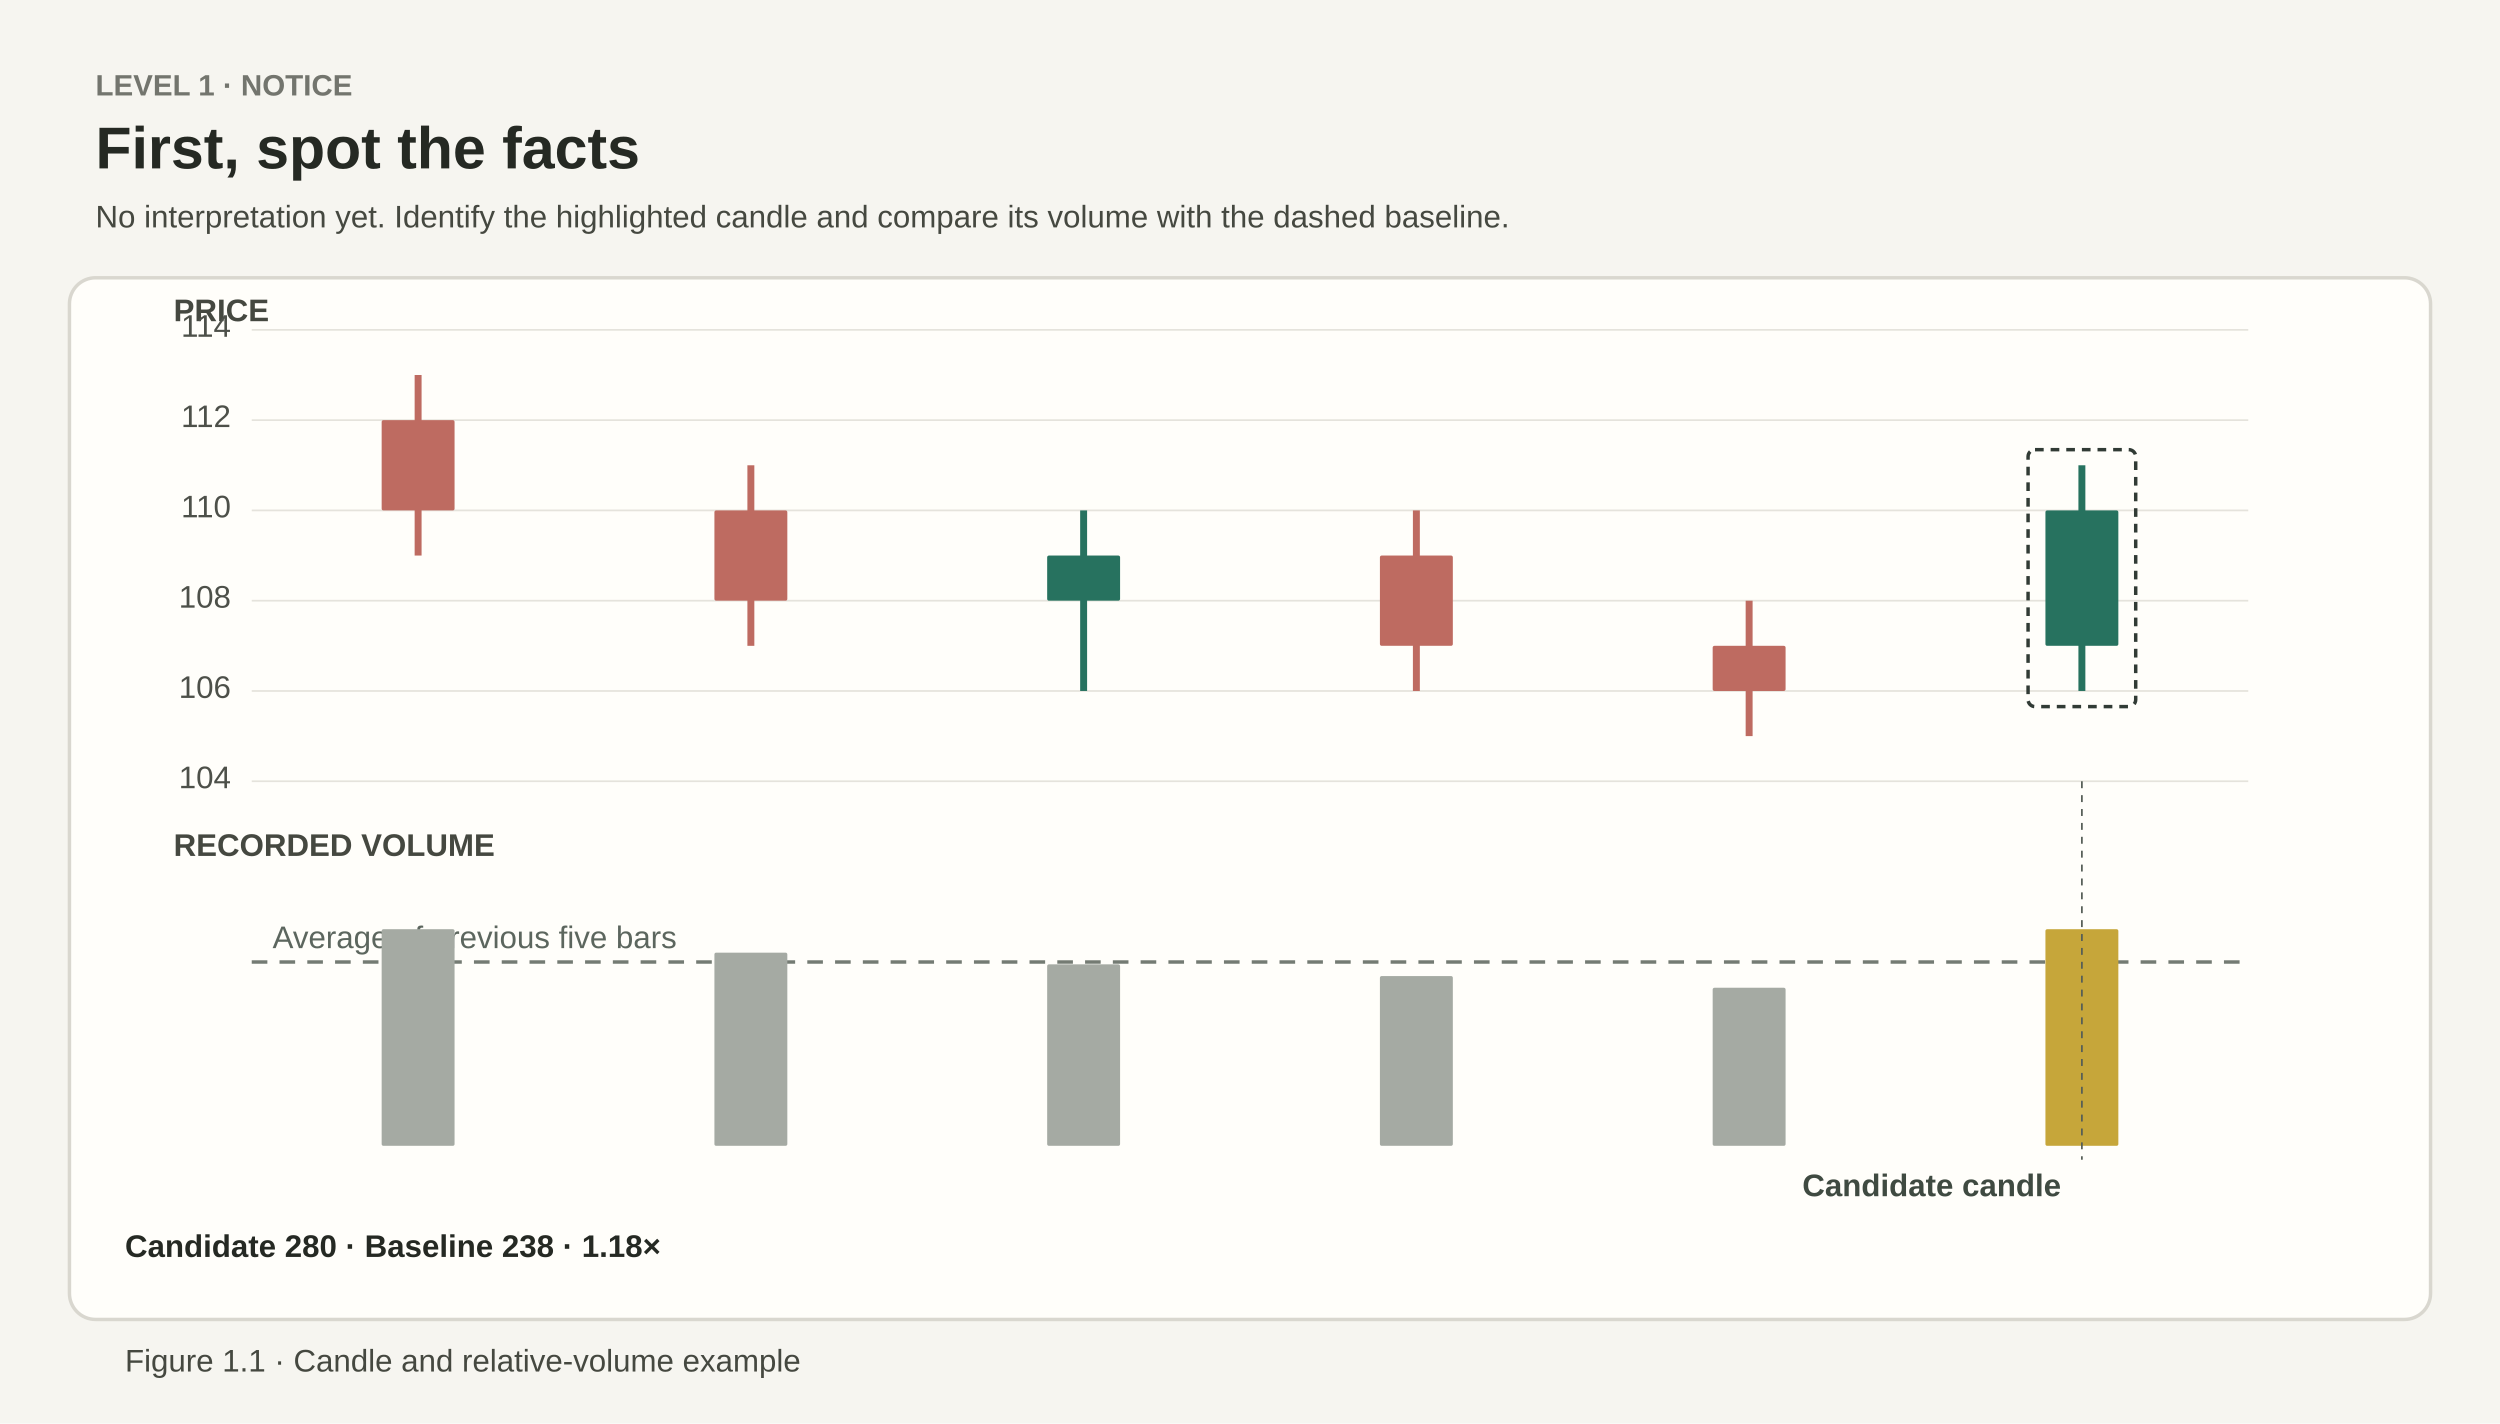
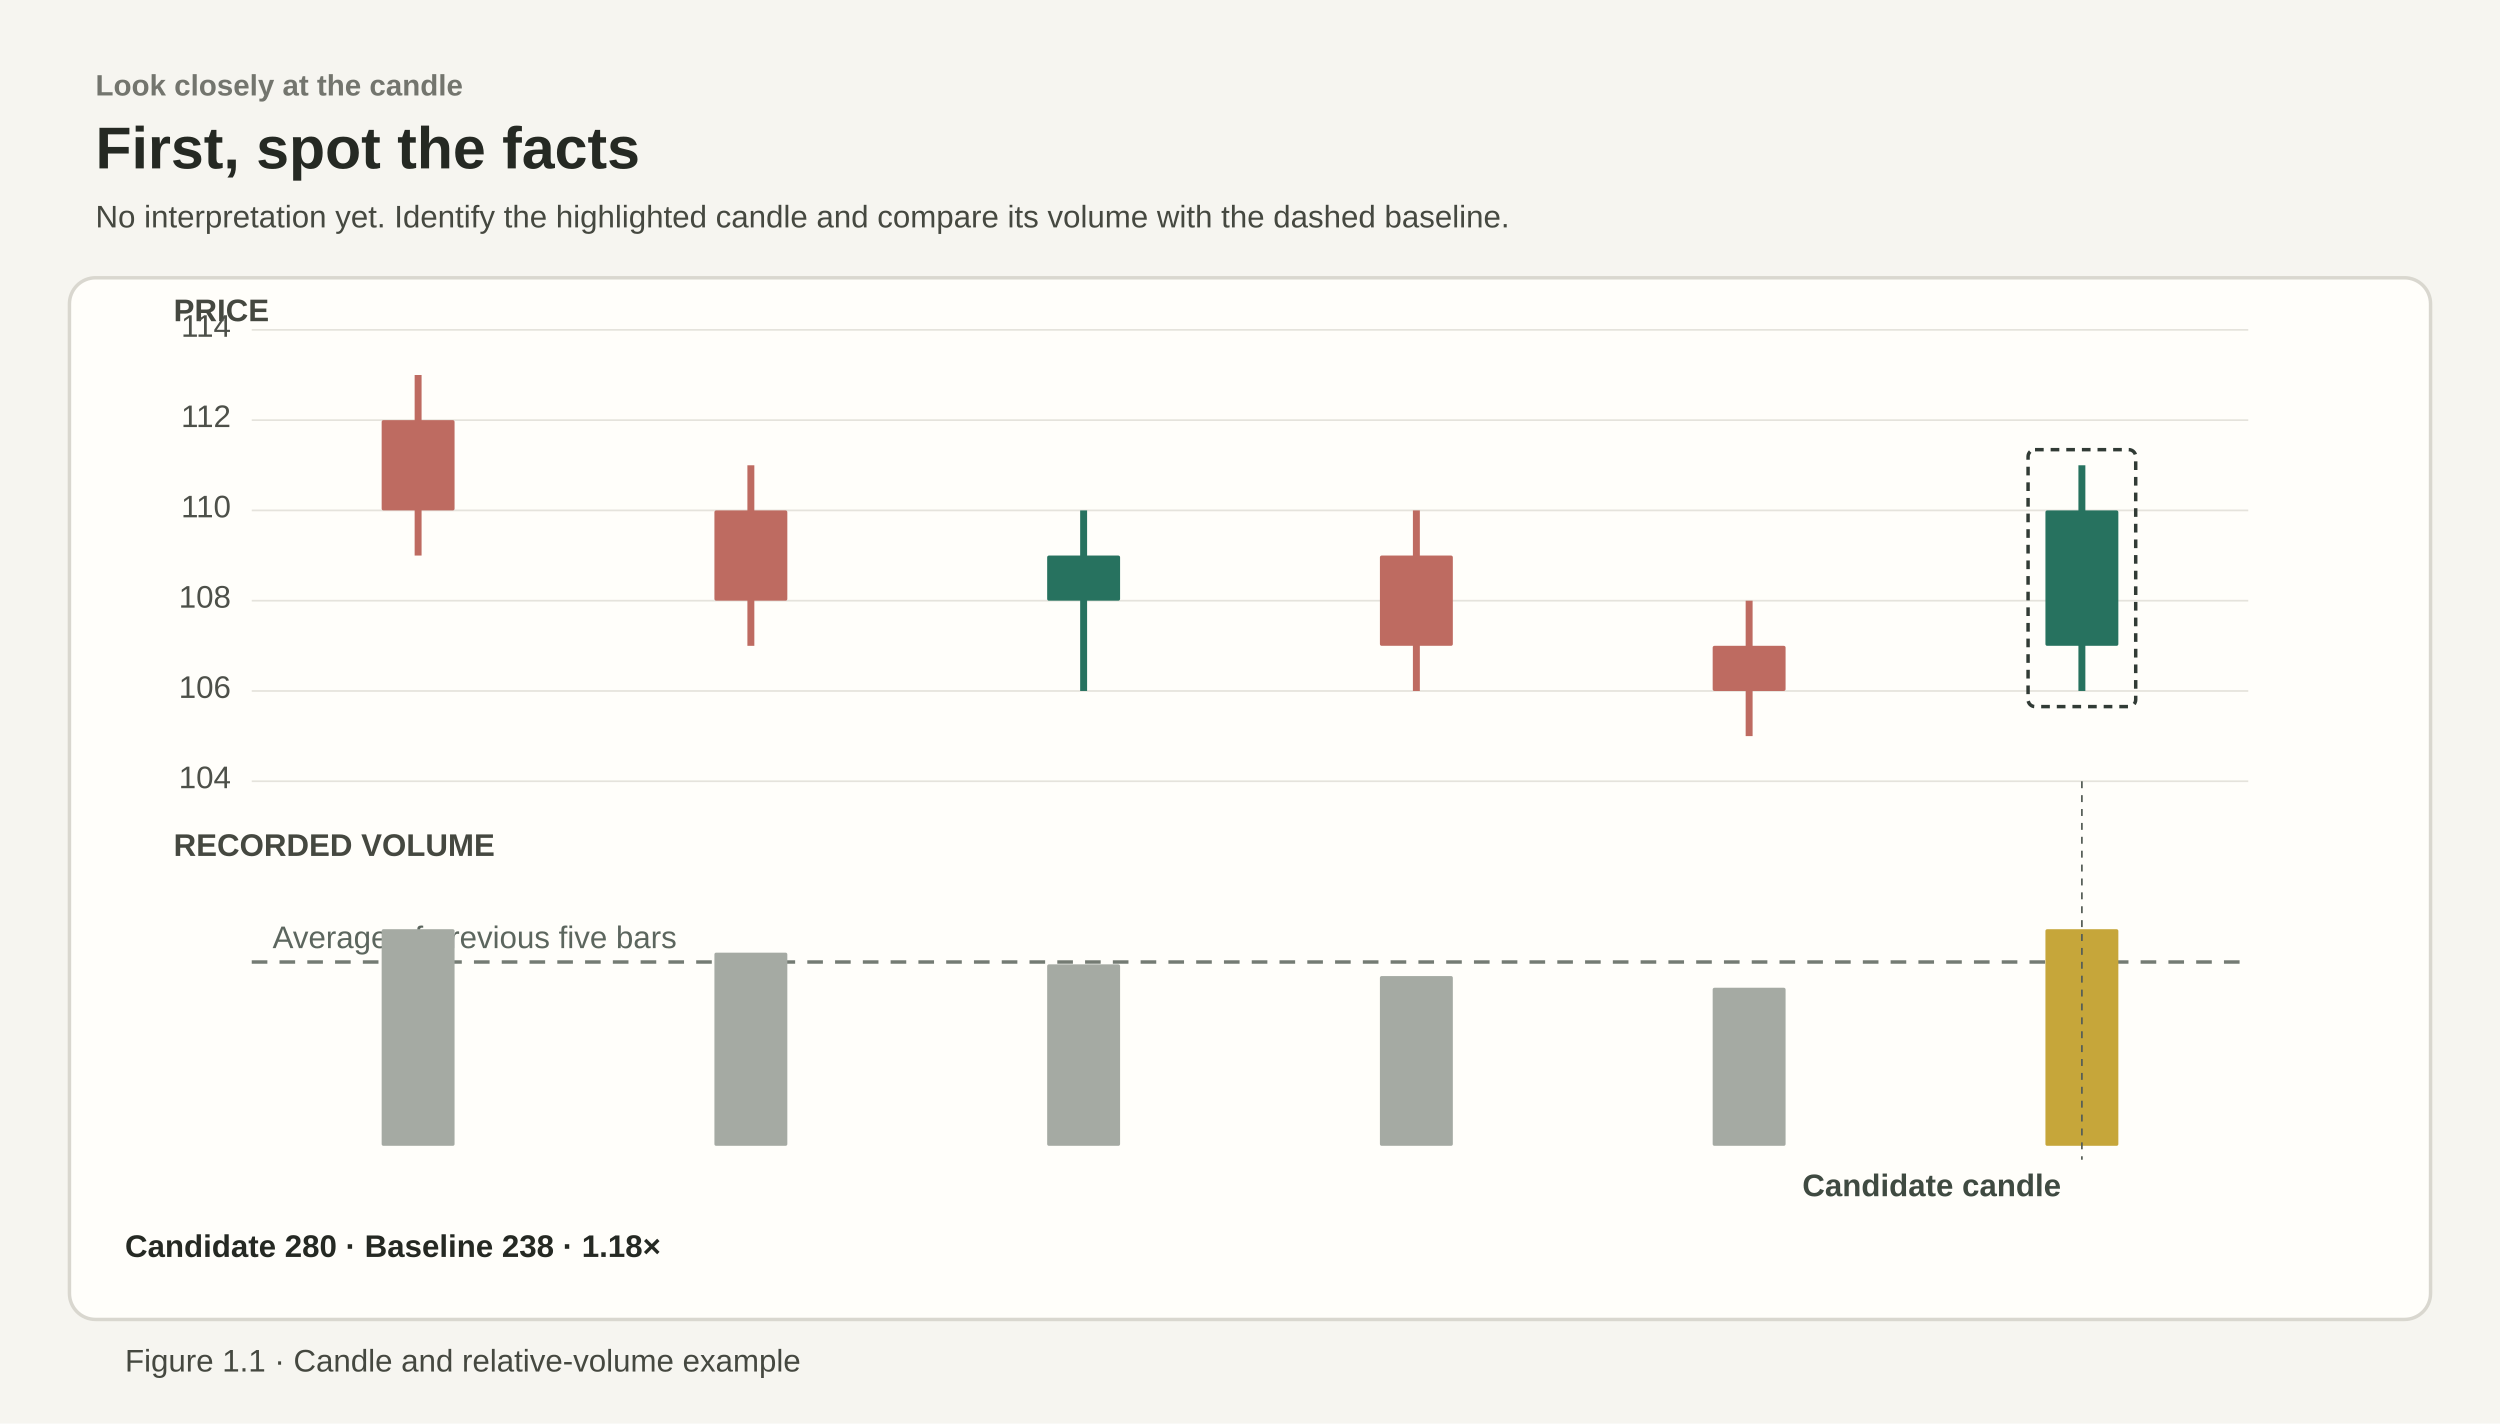
<svg xmlns="http://www.w3.org/2000/svg" width="1440" height="820" viewBox="0 0 1440 820" role="img" aria-labelledby="t d">
  <rect width="1440" height="820" fill="#f6f5f0" />
-   <text x="55" y="55" font-family="Arial,Helvetica,sans-serif" font-size="17" font-weight="700" fill="#73756e">LEVEL 1 · NOTICE</text>
+   <text x="55" y="55" font-family="Arial,Helvetica,sans-serif" font-size="17" font-weight="700" fill="#73756e">Look closely at the candle</text>
  <text x="55" y="97" font-family="Arial,Helvetica,sans-serif" font-size="34" font-weight="700" fill="#252923">First, spot the facts</text>
  <text x="55" y="131" font-family="Arial,Helvetica,sans-serif" font-size="18" fill="#454840">No interpretation yet. Identify the highlighted candle and compare its volume with the dashed baseline.</text>
  <rect x="40" y="160" width="1360" height="600" rx="15" fill="#fffefa" stroke="#d9d7cf" stroke-width="2" />
  <text x="100" y="185" font-family="Arial,Helvetica,sans-serif" font-size="18" font-weight="700" fill="#454840">PRICE</text>
  <line x1="145" y1="450" x2="1295" y2="450" stroke="#e5e3dc" />
  <text x="133" y="454" text-anchor="end" font-family="Arial,Helvetica,sans-serif" font-size="18" fill="#4d5049">104</text>
  <line x1="145" y1="398" x2="1295" y2="398" stroke="#e5e3dc" />
  <text x="133" y="402" text-anchor="end" font-family="Arial,Helvetica,sans-serif" font-size="18" fill="#4d5049">106</text>
  <line x1="145" y1="346" x2="1295" y2="346" stroke="#e5e3dc" />
  <text x="133" y="350" text-anchor="end" font-family="Arial,Helvetica,sans-serif" font-size="18" fill="#4d5049">108</text>
  <line x1="145" y1="294" x2="1295" y2="294" stroke="#e5e3dc" />
  <text x="133" y="298" text-anchor="end" font-family="Arial,Helvetica,sans-serif" font-size="18" fill="#4d5049">110</text>
  <line x1="145" y1="242" x2="1295" y2="242" stroke="#e5e3dc" />
  <text x="133" y="246" text-anchor="end" font-family="Arial,Helvetica,sans-serif" font-size="18" fill="#4d5049">112</text>
  <line x1="145" y1="190" x2="1295" y2="190" stroke="#e5e3dc" />
  <text x="133" y="194" text-anchor="end" font-family="Arial,Helvetica,sans-serif" font-size="18" fill="#4d5049">114</text>
  <line x1="240.833" y1="216" x2="240.833" y2="320" stroke="#be6b61" stroke-width="4" />
  <rect x="219.833" y="242" width="42" height="52" rx="1" fill="#be6b61" />
  <line x1="432.5" y1="268" x2="432.5" y2="372" stroke="#be6b61" stroke-width="4" />
  <rect x="411.5" y="294" width="42" height="52" rx="1" fill="#be6b61" />
  <line x1="624.167" y1="294" x2="624.167" y2="398" stroke="#27725f" stroke-width="4" />
  <rect x="603.167" y="320" width="42" height="26" rx="1" fill="#27725f" />
  <line x1="815.833" y1="294" x2="815.833" y2="398" stroke="#be6b61" stroke-width="4" />
  <rect x="794.833" y="320" width="42" height="52" rx="1" fill="#be6b61" />
  <line x1="1007.5" y1="346" x2="1007.5" y2="424" stroke="#be6b61" stroke-width="4" />
  <rect x="986.5" y="372" width="42" height="26" rx="1" fill="#be6b61" />
  <rect x="1168.167" y="259" width="62" height="148" rx="4" fill="none" stroke="#313b35" stroke-width="2" stroke-dasharray="5 4" />
  <line x1="1199.167" y1="268" x2="1199.167" y2="398" stroke="#27725f" stroke-width="4" />
  <rect x="1178.167" y="294" width="42" height="78" rx="1" fill="#27725f" />
  <text x="100" y="493" font-family="Arial,Helvetica,sans-serif" font-size="18" font-weight="700" fill="#454840">RECORDED VOLUME</text>
  <line x1="145" y1="554.116" x2="1295" y2="554.116" stroke="#747b73" stroke-width="2" stroke-dasharray="9 7" />
  <rect x="153" y="532.116" width="285" height="19" fill="#fffefa" />
  <text x="157" y="546.116" font-family="Arial,Helvetica,sans-serif" font-size="18" fill="#5c665e">Average of previous five bars</text>
  <rect x="219.833" y="535.233" width="42" height="124.767" rx="1" fill="#a5aaa3" />
  <rect x="411.5" y="548.721" width="42" height="111.279" rx="1" fill="#a5aaa3" />
  <rect x="603.167" y="555.465" width="42" height="104.535" rx="1" fill="#a5aaa3" />
  <rect x="794.833" y="562.209" width="42" height="97.791" rx="1" fill="#a5aaa3" />
  <rect x="986.5" y="568.953" width="42" height="91.047" rx="1" fill="#a5aaa3" />
  <rect x="1178.167" y="535.233" width="42" height="124.767" rx="1" fill="#c6a63a" />
  <line x1="1199.167" y1="450" x2="1199.167" y2="668" stroke="#555d56" stroke-dasharray="4 4" />
  <text x="1187.167" y="689" text-anchor="end" font-family="Arial,Helvetica,sans-serif" font-size="18" font-weight="700" fill="#3f4a41">Candidate candle</text>
  <text x="72" y="724" font-family="Arial,Helvetica,sans-serif" font-size="18" font-weight="700" fill="#252923">Candidate 280 · Baseline 238 · 1.18×</text>
  <text x="72" y="790" font-family="Arial,Helvetica,sans-serif" font-size="18" fill="#454840">Figure 1.1 · Candle and relative-volume example</text>
</svg>
